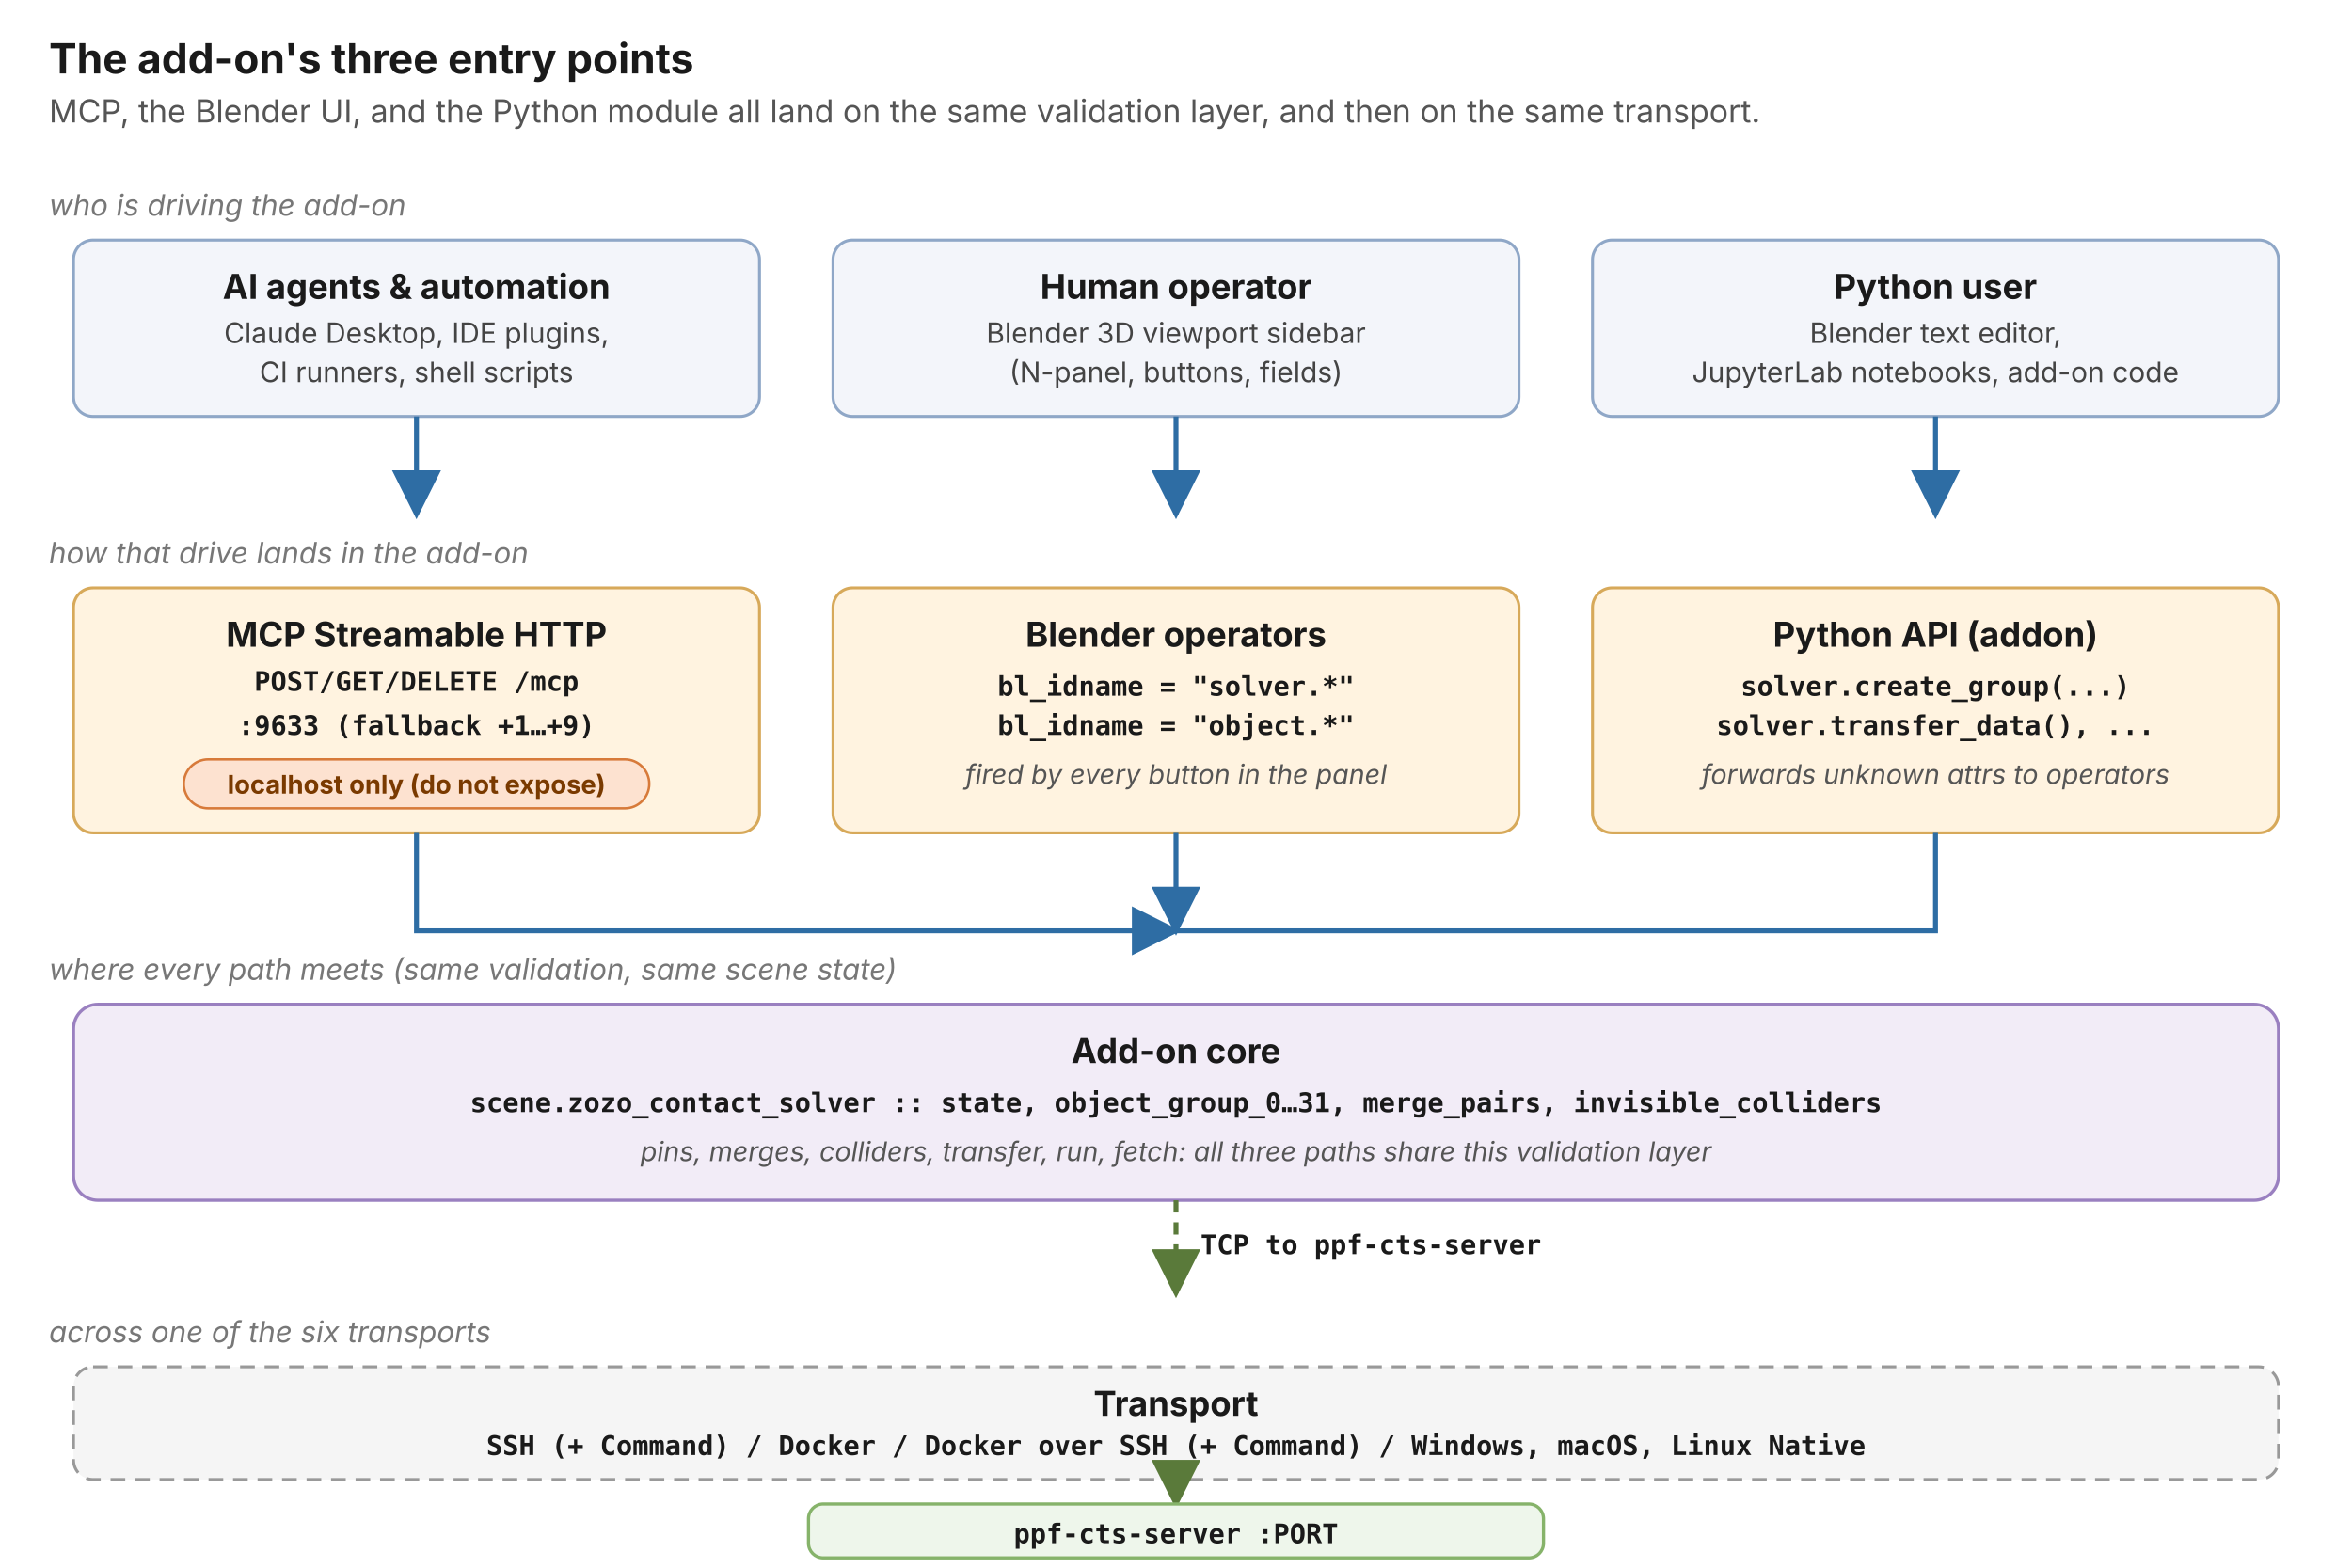
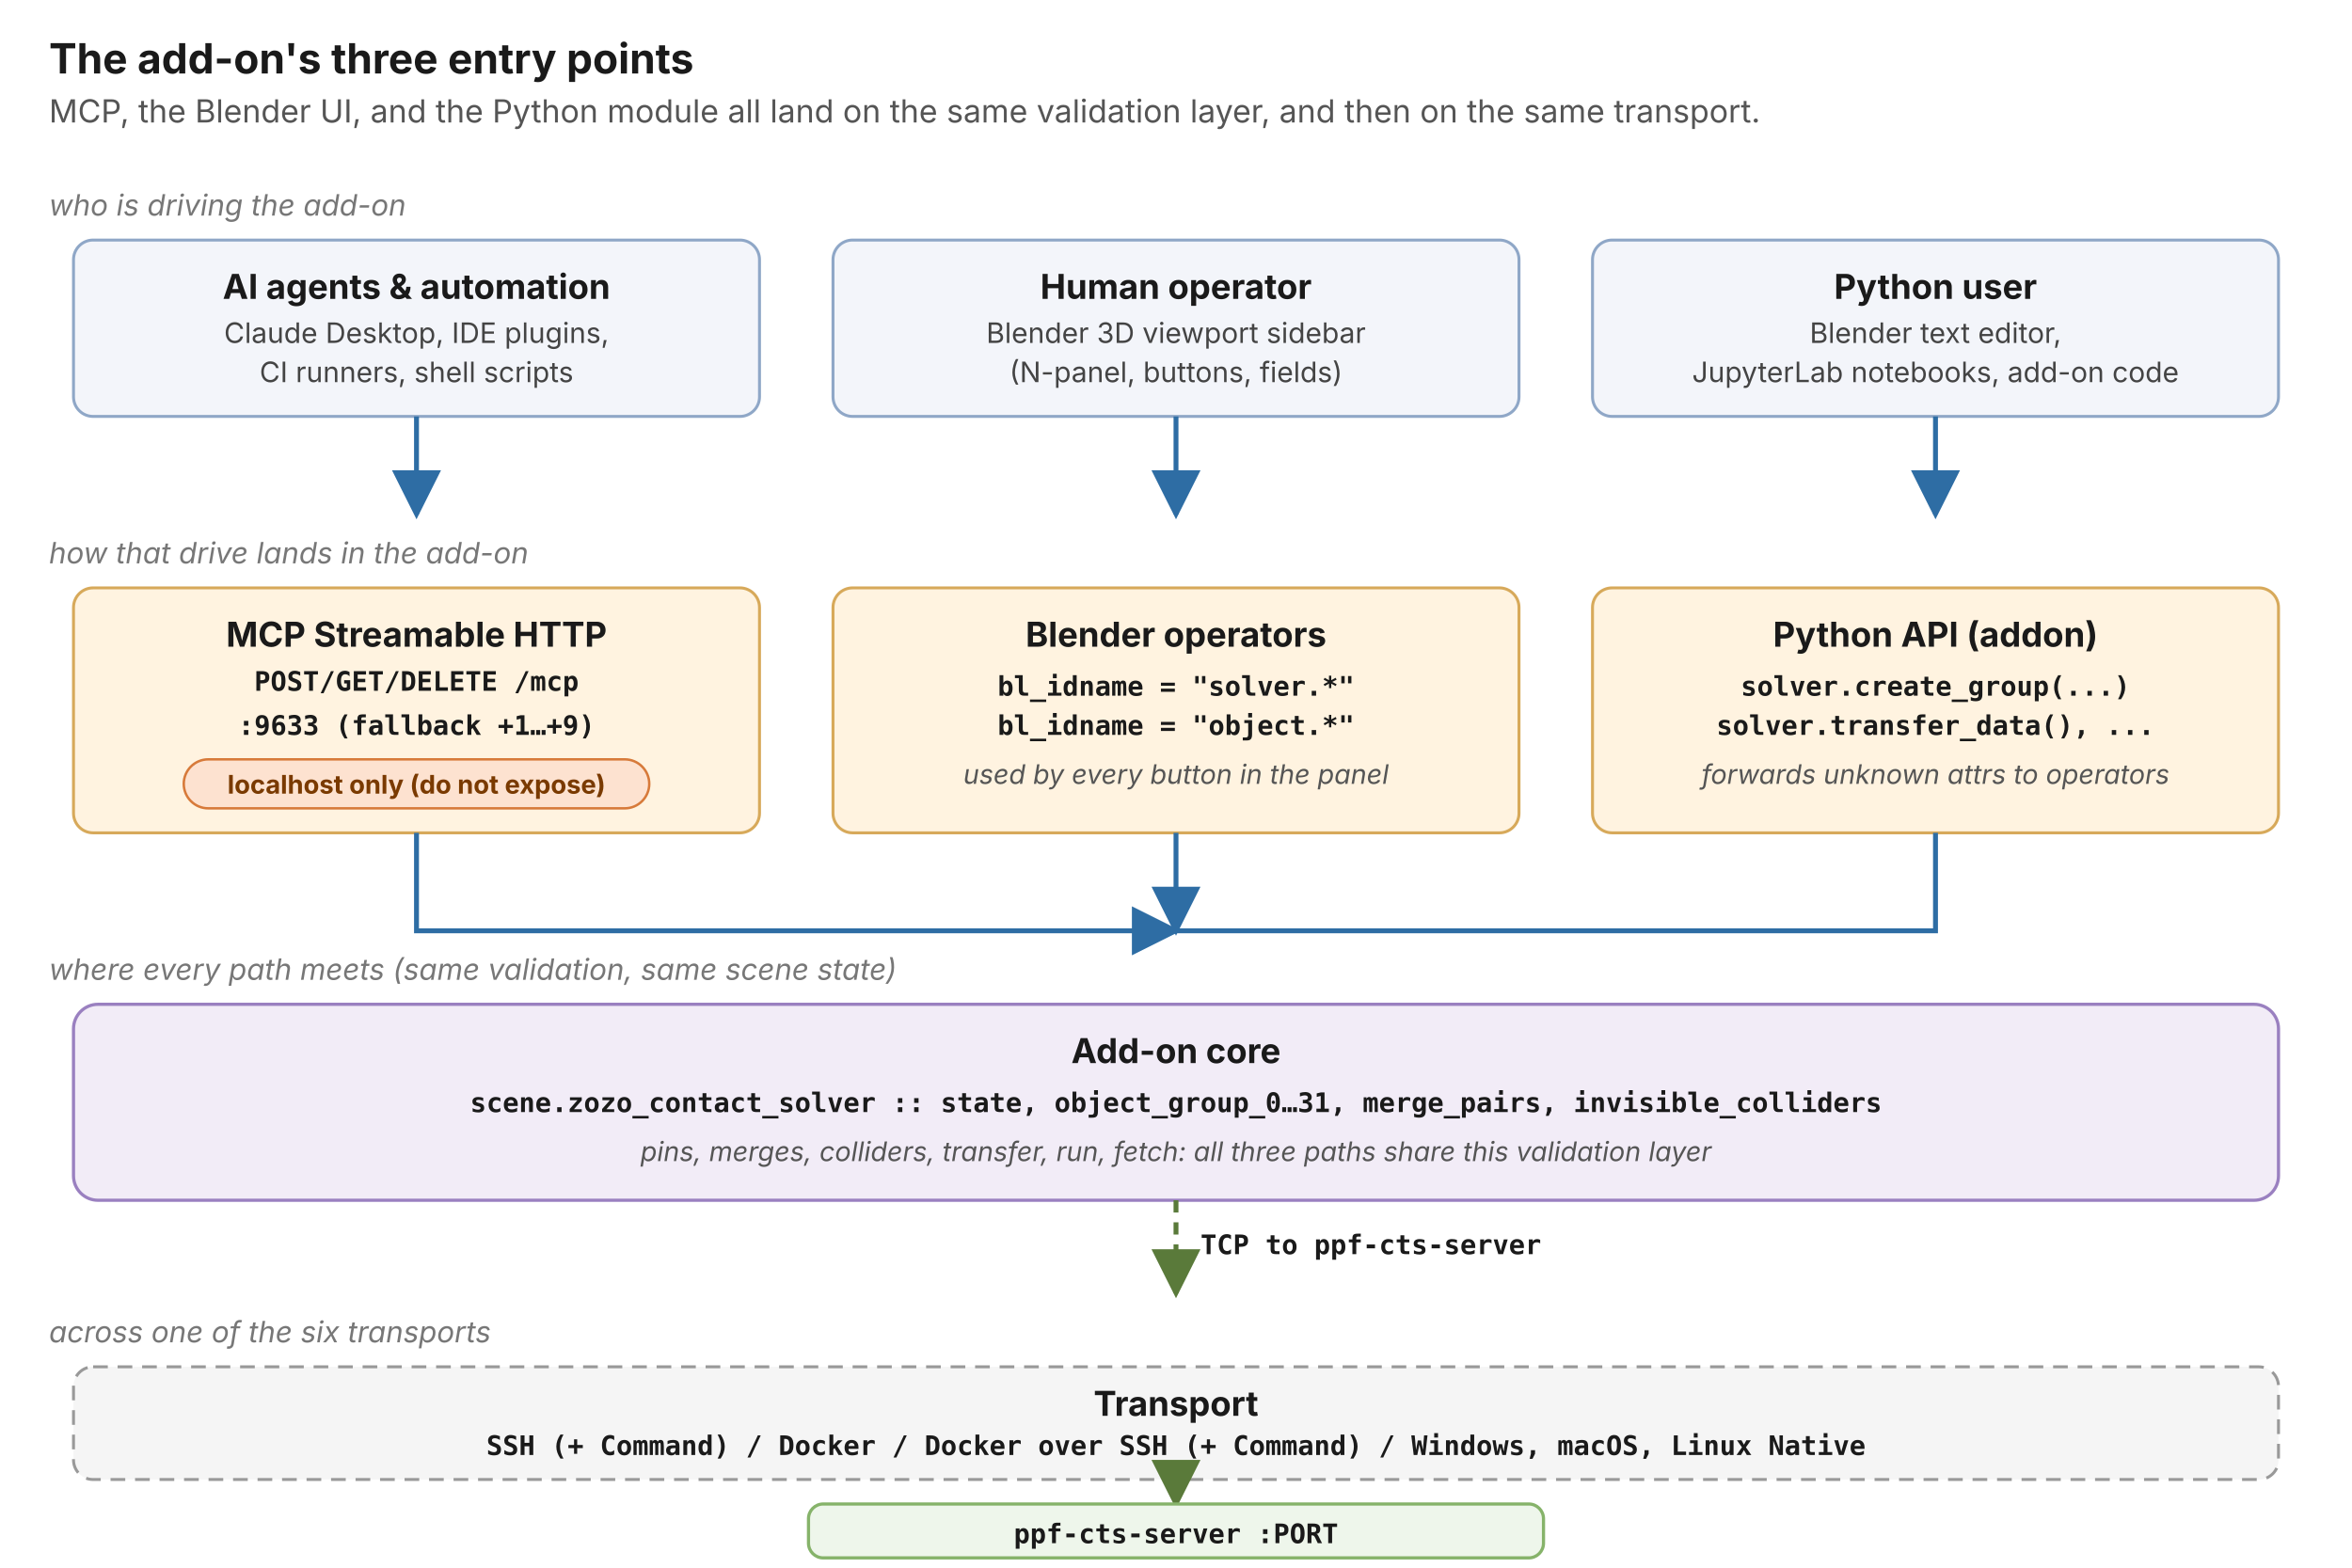
<svg xmlns="http://www.w3.org/2000/svg" viewBox="0 0 960 640" role="img" aria-label="Three entry points (MCP Streamable HTTP, Blender UI operators, and the Python module) funnel into the same shared add-on core, through one of five transports, to ppf-cts-server">
  <defs>
    <marker id="e-arrow" viewBox="0 0 10 10" refX="9" refY="5" markerWidth="10" markerHeight="10" orient="auto-start-reverse">
      <path d="M 0 0 L 10 5 L 0 10 z" fill="#2e6da4" />
    </marker>
    <marker id="e-arrow-g" viewBox="0 0 10 10" refX="9" refY="5" markerWidth="10" markerHeight="10" orient="auto-start-reverse">
      <path d="M 0 0 L 10 5 L 0 10 z" fill="#5a7a3a" />
    </marker>
  </defs>
  <style>
    .title       { font: 700 17px -apple-system, BlinkMacSystemFont, "Segoe UI", sans-serif; fill: #1a1a1a; }
    .sub         { font: 13px -apple-system, sans-serif; fill: #555; }
    .row-lbl     { font: italic 12px -apple-system, sans-serif; fill: #777; }

    .box-client  { fill: #f3f5fa; stroke: #8fa7c7; stroke-width: 1.2; }
    .box-proto   { fill: #fff3e0; stroke: #d7a95a; stroke-width: 1.2; }
    .box-core    { fill: #f2ecf7; stroke: #9a80c0; stroke-width: 1.3; }
    .box-trans   { fill: #f5f5f5; stroke: #999; stroke-width: 1.2; stroke-dasharray: 6 4; }
    .box-server  { fill: #eef6eb; stroke: #86b36a; stroke-width: 1.3; }

    .hdr-title   { font: 700 14px -apple-system, sans-serif; fill: #1a1a1a; }
    .hdr-sub     { font: 11.5px -apple-system, sans-serif; fill: #444; }
    .hdr-mono    { font: 600 11px "Menlo", "Consolas", monospace; fill: #1a1a1a; }
    .hdr-italic  { font: italic 11px -apple-system, sans-serif; fill: #555; }

    .arr         { stroke: #2e6da4; stroke-width: 2; fill: none; }
    .arr-g       { stroke: #5a7a3a; stroke-width: 2; fill: none; stroke-dasharray: 5 4; }
    .lbl-mono    { font: 600 11px "Menlo", "Consolas", monospace; fill: #1a1a1a; }

    .pill-warn   { fill: #fde2d0; stroke: #d77a3a; stroke-width: 1; }
    .pill-tx     { font: 700 10.5px -apple-system, sans-serif; fill: #7a3a00; }
    .note        { font: 11px -apple-system, sans-serif; fill: #555; }
  </style>
  <text x="20" y="30" class="title">The add-on's three entry points</text>
  <text x="20" y="50" class="sub">MCP, the Blender UI, and the Python module all land on the same validation layer, and then on the same transport.</text>
  <text x="20" y="88" class="row-lbl">who is driving the add-on</text>
  <rect x="30" y="98" width="280" height="72" rx="8" class="box-client" />
  <text x="170" y="122" text-anchor="middle" class="hdr-title">AI agents &amp; automation</text>
  <text x="170" y="140" text-anchor="middle" class="hdr-sub">Claude Desktop, IDE plugins,</text>
  <text x="170" y="156" text-anchor="middle" class="hdr-sub">CI runners, shell scripts</text>
  <rect x="340" y="98" width="280" height="72" rx="8" class="box-client" />
  <text x="480" y="122" text-anchor="middle" class="hdr-title">Human operator</text>
  <text x="480" y="140" text-anchor="middle" class="hdr-sub">Blender 3D viewport sidebar</text>
  <text x="480" y="156" text-anchor="middle" class="hdr-sub">(N-panel, buttons, fields)</text>
  <rect x="650" y="98" width="280" height="72" rx="8" class="box-client" />
  <text x="790" y="122" text-anchor="middle" class="hdr-title">Python user</text>
  <text x="790" y="140" text-anchor="middle" class="hdr-sub">Blender text editor,</text>
  <text x="790" y="156" text-anchor="middle" class="hdr-sub">JupyterLab notebooks, add-on code</text>
  <line x1="170" y1="170" x2="170" y2="210" class="arr" marker-end="url(#e-arrow)" />
  <line x1="480" y1="170" x2="480" y2="210" class="arr" marker-end="url(#e-arrow)" />
  <line x1="790" y1="170" x2="790" y2="210" class="arr" marker-end="url(#e-arrow)" />
  <text x="20" y="230" class="row-lbl">how that drive lands in the add-on</text>
  <rect x="30" y="240" width="280" height="100" rx="8" class="box-proto" />
  <text x="170" y="264" text-anchor="middle" class="hdr-title">MCP Streamable HTTP</text>
  <text x="170" y="282" text-anchor="middle" class="hdr-mono">POST/GET/DELETE /mcp</text>
  <text x="170" y="300" text-anchor="middle" class="hdr-mono">:9633 (fallback +1…+9)</text>
  <rect x="75" y="310" width="190" height="20" rx="10" class="pill-warn" />
  <text x="170" y="324" text-anchor="middle" class="pill-tx">localhost only (do not expose)</text>
  <rect x="340" y="240" width="280" height="100" rx="8" class="box-proto" />
  <text x="480" y="264" text-anchor="middle" class="hdr-title">Blender operators</text>
  <text x="480" y="284" text-anchor="middle" class="hdr-mono">bl_idname = "solver.*"</text>
  <text x="480" y="300" text-anchor="middle" class="hdr-mono">bl_idname = "object.*"</text>
-   <text x="480" y="320" text-anchor="middle" class="hdr-italic">fired by every button in the panel</text>
+   <text x="480" y="320" text-anchor="middle" class="hdr-italic">used by every button in the panel</text>
  <rect x="650" y="240" width="280" height="100" rx="8" class="box-proto" />
  <text x="790" y="264" text-anchor="middle" class="hdr-title">Python API (addon)</text>
  <text x="790" y="284" text-anchor="middle" class="hdr-mono">solver.create_group(...)</text>
  <text x="790" y="300" text-anchor="middle" class="hdr-mono">solver.transfer_data(), ...</text>
  <text x="790" y="320" text-anchor="middle" class="hdr-italic">forwards unknown attrs to operators</text>
  <path d="M 170 340 L 170 380 L 480 380" class="arr" marker-end="url(#e-arrow)" />
  <line x1="480" y1="340" x2="480" y2="380" class="arr" marker-end="url(#e-arrow)" />
  <path d="M 790 340 L 790 380 L 480 380" class="arr" />
  <text x="20" y="400" class="row-lbl">where every path meets (same validation, same scene state)</text>
  <rect x="30" y="410" width="900" height="80" rx="10" class="box-core" />
  <text x="480" y="434" text-anchor="middle" class="hdr-title">Add-on core</text>
  <text x="480" y="454" text-anchor="middle" class="hdr-mono">scene.zozo_contact_solver  ::  state, object_group_0…31, merge_pairs, invisible_colliders</text>
  <text x="480" y="474" text-anchor="middle" class="hdr-italic">pins, merges, colliders, transfer, run, fetch: all three paths share this validation layer</text>
  <line x1="480" y1="490" x2="480" y2="528" class="arr-g" marker-end="url(#e-arrow-g)" />
  <text x="490" y="512" class="lbl-mono">TCP to ppf-cts-server</text>
  <text x="20" y="548" class="row-lbl">across one of the six transports</text>
  <rect x="30" y="558" width="900" height="46" rx="8" class="box-trans" />
  <text x="480" y="578" text-anchor="middle" class="hdr-title">Transport</text>
  <text x="480" y="594" text-anchor="middle" class="hdr-mono">SSH (+ Command)  /  Docker  /  Docker over SSH (+ Command)  /  Windows, macOS, Linux Native</text>
  <line x1="480" y1="604" x2="480" y2="614" class="arr-g" marker-end="url(#e-arrow-g)" />
  <rect x="330" y="614" width="300" height="22" rx="6" class="box-server" />
  <text x="480" y="630" text-anchor="middle" class="hdr-mono">ppf-cts-server  :PORT</text>
</svg>
